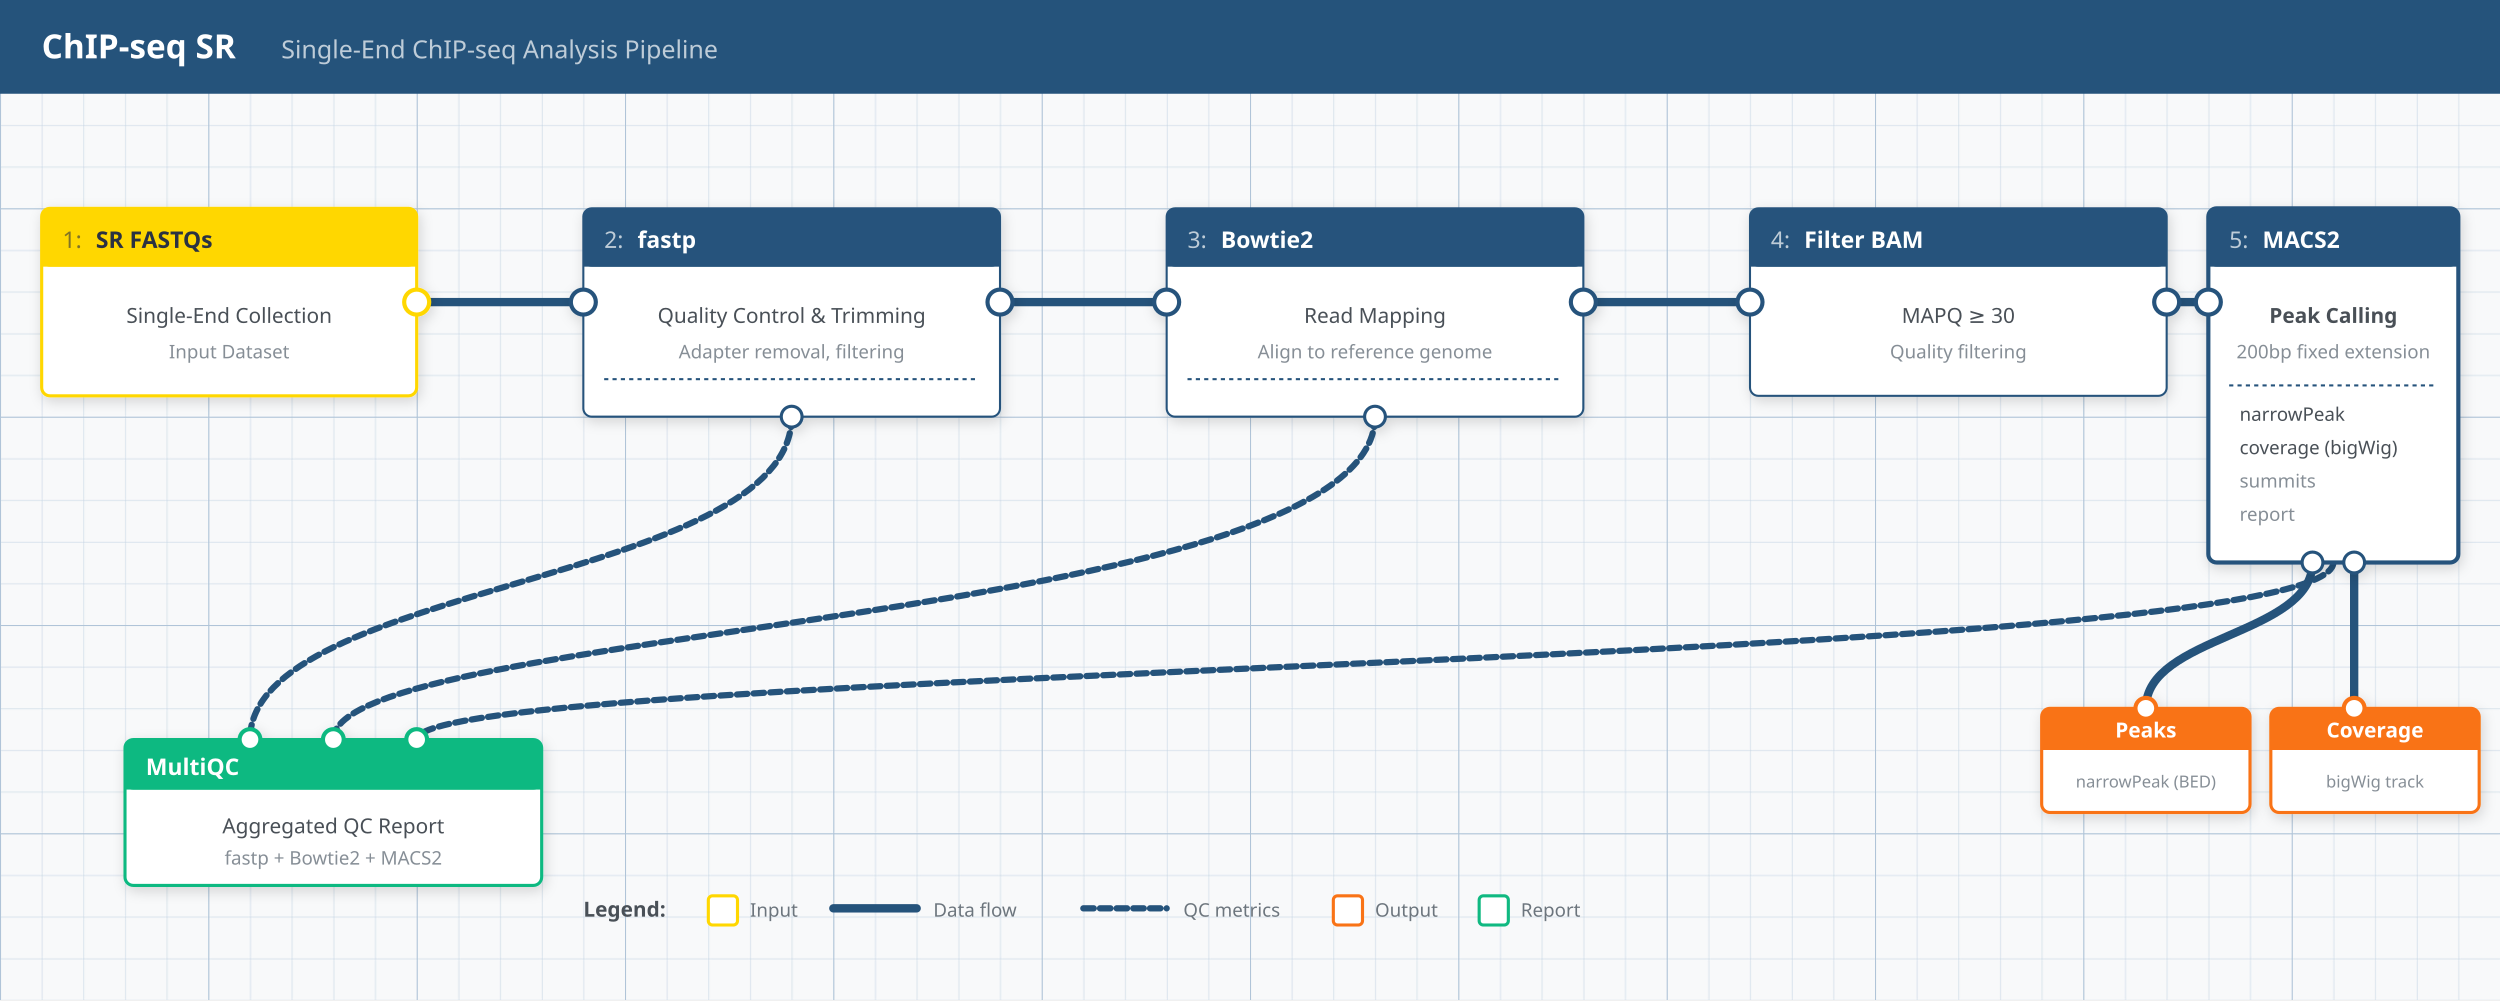
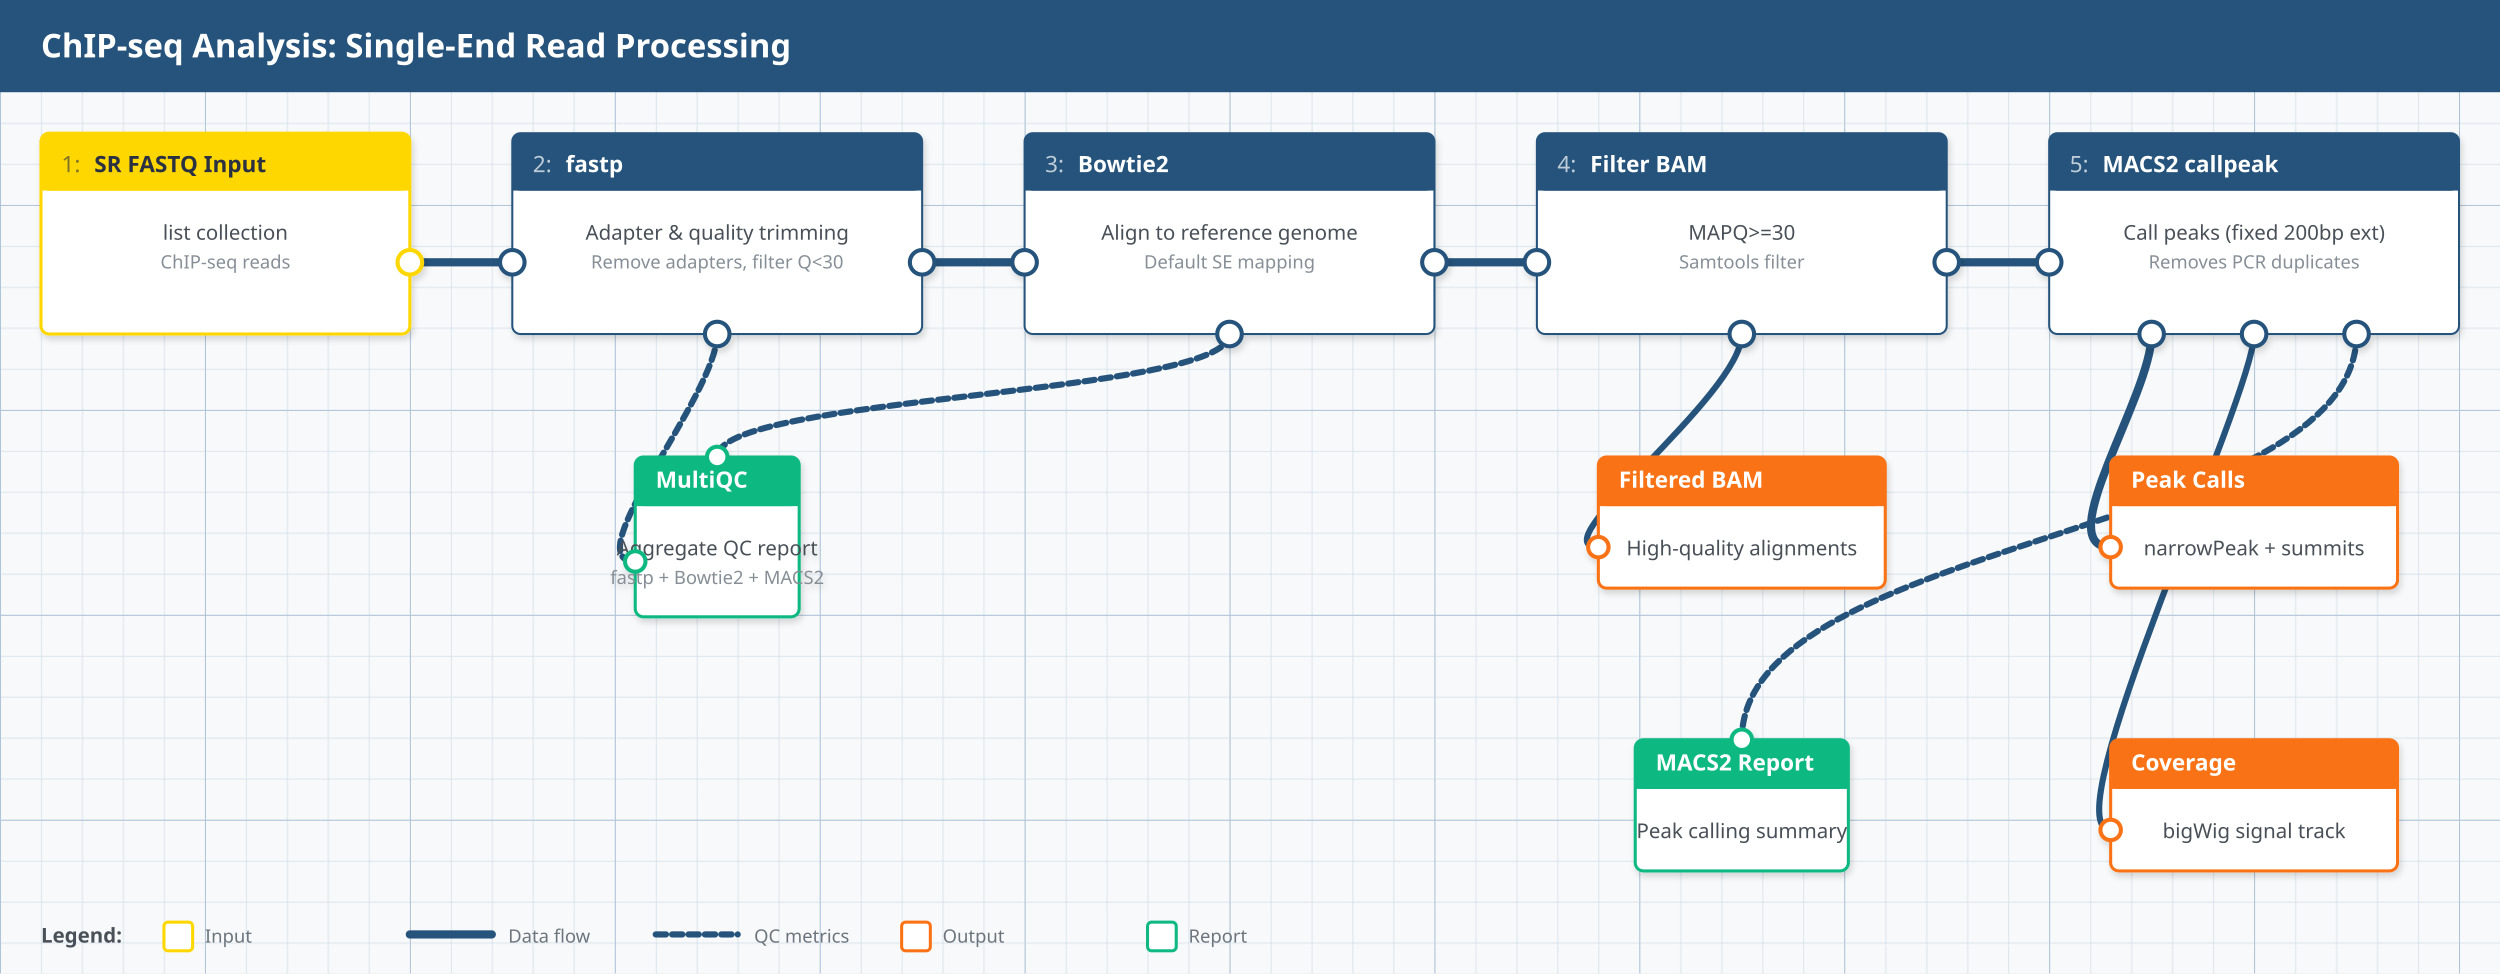
- <svg xmlns="http://www.w3.org/2000/svg" viewBox="0 0 1200 480" role="img" aria-label="ChIP-seq SR workflow diagram">
+ <svg xmlns="http://www.w3.org/2000/svg" viewBox="0 0 1220 475" aria-label="ChIP-seq Analysis: Single-End Read Processing" role="img">
  <defs>
-     <pattern id="grid" width="20" height="20" patternUnits="userSpaceOnUse">
+     <pattern id="wd-grid" width="20" height="20" patternUnits="userSpaceOnUse">
      <path d="M 20 0 L 0 0 0 20" fill="none" stroke="#c5d5e4" stroke-width="0.5" />
    </pattern>
-     <pattern id="grid-major" width="100" height="100" patternUnits="userSpaceOnUse">
-       <rect width="100" height="100" fill="url(#grid)" />
+     <pattern id="wd-grid-major" width="100" height="100" patternUnits="userSpaceOnUse">
+       <rect width="100" height="100" fill="url(#wd-grid)" />
      <path d="M 100 0 L 0 0 0 100" fill="none" stroke="#b0c4d8" stroke-width="1" />
    </pattern>
-     <style>
-       .connection { stroke: #25537b; stroke-width: 4; fill: none; stroke-linecap: round; }
-       .connection-qc { stroke: #25537b; stroke-width: 3; fill: none; stroke-linecap: round; stroke-dasharray: 5 3; }
-       .node-card { filter: drop-shadow(1px 2px 3px rgba(0,0,0,0.15)); }
-     </style>
+     <filter id="wd-shadow" x="-5%" y="-5%" width="115%" height="115%">
+       <feDropShadow dx="1" dy="2" stdDeviation="1.5" flood-opacity="0.15" />
+     </filter>
  </defs>
-   <rect width="1200" height="480" fill="#f8f9fa" />
-   <rect width="1200" height="480" fill="url(#grid-major)" />
-   <rect x="0" y="0" width="1200" height="45" fill="#25537b" />
-   <text x="20" y="28" font-family="system-ui, sans-serif" font-size="16" font-weight="600" fill="white">ChIP-seq SR</text>
-   <text x="135" y="28" font-family="system-ui, sans-serif" font-size="12" fill="rgba(255,255,255,0.7)">Single-End ChIP-seq Analysis Pipeline</text>
-   <path class="connection" d="M 200 145 C 240 145, 240 145, 280 145" />
-   <path class="connection" d="M 480 145 C 520 145, 520 145, 560 145" />
-   <path class="connection" d="M 760 145 C 800 145, 800 145, 840 145" />
-   <path class="connection" d="M 1040 145 C 1050 145, 1050 145, 1060 145" />
-   <path class="connection" d="M 1110 270 C 1110 305, 1030 305, 1030 340" />
-   <path class="connection" d="M 1130 270 C 1130 305, 1130 305, 1130 340" />
-   <path class="connection-qc" d="M 380 200 C 380 280, 120 280, 120 355" />
-   <path class="connection-qc" d="M 660 200 C 660 300, 160 300, 160 355" />
-   <path class="connection-qc" d="M 1120 270 C 1120 320, 200 320, 200 355" />
-   <g class="node-card" transform="translate(20, 100)">
-     <rect width="180" height="90" rx="4" fill="white" stroke="#ffd700" stroke-width="1.5" />
-     <rect width="180" height="28" rx="4" fill="#ffd700" />
-     <rect x="0" y="24" width="180" height="4" fill="#ffd700" />
+   <rect width="1220" height="475" fill="#f8f9fa" />
+   <rect width="1220" height="475" fill="url(#wd-grid-major)" />
+   <rect x="0" y="0" width="1220" height="45" fill="#25537b" />
+   <text x="20" y="28" font-family="system-ui, sans-serif" font-size="16" font-weight="600" fill="white">ChIP-seq Analysis: Single-End Read Processing</text>
+   <path d="M 200.0 128.0 C 230.0 128.0, 220.0 128.0, 250.0 128.0" stroke="#25537b" fill="none" stroke-linecap="round" stroke-width="4" />
+   <path d="M 450.0 128.0 C 480.0 128.0, 470.0 128.0, 500.0 128.0" stroke="#25537b" fill="none" stroke-linecap="round" stroke-width="4" />
+   <path d="M 700.0 128.0 C 730.0 128.0, 720.0 128.0, 750.0 128.0" stroke="#25537b" fill="none" stroke-linecap="round" stroke-width="4" />
+   <path d="M 950.0 128.0 C 980.0 128.0, 970.0 128.0, 1000.0 128.0" stroke="#25537b" fill="none" stroke-linecap="round" stroke-width="4" />
+   <path d="M 850.0 163.0 C 850.0 193.0, 750.0 267.0, 780.0 267.0" stroke="#25537b" fill="none" stroke-linecap="round" stroke-width="3" />
+   <path d="M 1050.0 163.0 C 1050.0 193.0, 1000.0 267.0, 1030.0 267.0" stroke="#25537b" fill="none" stroke-linecap="round" stroke-width="4" />
+   <path d="M 1100.0 163.0 C 1100.0 193.0, 1000.0 405.0, 1030.0 405.0" stroke="#25537b" fill="none" stroke-linecap="round" stroke-width="3" />
+   <path d="M 1150.0 163.0 C 1150.0 262.0, 850.0 262.0, 850.0 361.0" stroke="#25537b" fill="none" stroke-linecap="round" stroke-width="3" stroke-dasharray="5 3" />
+   <path d="M 350.0 163.0 C 350.0 193.0, 280.0 274.0, 310.0 274.0" stroke="#25537b" fill="none" stroke-linecap="round" stroke-width="3" stroke-dasharray="5 3" />
+   <path d="M 600.0 163.0 C 600.0 193.0, 350.0 193.0, 350.0 223.0" stroke="#25537b" fill="none" stroke-linecap="round" stroke-width="3" stroke-dasharray="5 3" />
+   <g filter="url(#wd-shadow)" transform="translate(20.0, 65.0)">
+     <rect width="180.0" height="98.0" rx="4" fill="white" stroke="#ffd700" stroke-width="1.5" />
+     <rect width="180.0" height="28" rx="4" fill="#ffd700" />
+     <rect x="0" y="24" width="180.0" height="4" fill="#ffd700" />
    <text x="10" y="19" font-family="system-ui, sans-serif" font-size="11" fill="rgba(44,49,67,0.6)">1:</text>
-     <text x="26" y="19" font-family="system-ui, sans-serif" font-size="11" font-weight="600" fill="#2C3143">SR FASTQs</text>
-     <text x="90" y="55" text-anchor="middle" font-family="system-ui, sans-serif" font-size="10" fill="#495057">Single-End Collection</text>
-     <text x="90" y="72" text-anchor="middle" font-family="system-ui, sans-serif" font-size="9" fill="#868e96">Input Dataset</text>
-     <circle cx="180" cy="45" r="6" fill="white" stroke="#ffd700" stroke-width="2" />
+     <text x="26" y="19" font-family="system-ui, sans-serif" font-size="11" font-weight="600" fill="#2C3143">SR FASTQ Input</text>
+     <text x="90.0" y="52" text-anchor="middle" font-family="system-ui, sans-serif" font-size="10" fill="#495057">list collection</text>
+     <text x="90.0" y="66" text-anchor="middle" font-family="system-ui, sans-serif" font-size="9" fill="#868e96">ChIP-seq reads</text>
+     <circle cx="180.0" cy="63.0" r="6" fill="white" stroke="#ffd700" stroke-width="2" />
  </g>
-   <g class="node-card" transform="translate(280, 100)">
-     <rect width="200" height="100" rx="4" fill="white" stroke="#25537b" stroke-width="1" />
-     <rect width="200" height="28" rx="4" fill="#25537b" />
-     <rect x="0" y="24" width="200" height="4" fill="#25537b" />
+   <g filter="url(#wd-shadow)" transform="translate(250.0, 65.0)">
+     <rect width="200.0" height="98.0" rx="4" fill="white" stroke="#25537b" stroke-width="1" />
+     <rect width="200.0" height="28" rx="4" fill="#25537b" />
+     <rect x="0" y="24" width="200.0" height="4" fill="#25537b" />
    <text x="10" y="19" font-family="system-ui, sans-serif" font-size="11" fill="rgba(255,255,255,0.7)">2:</text>
    <text x="26" y="19" font-family="system-ui, sans-serif" font-size="11" font-weight="600" fill="white">fastp</text>
-     <text x="100" y="55" text-anchor="middle" font-family="system-ui, sans-serif" font-size="10" fill="#495057">Quality Control &amp; Trimming</text>
-     <text x="100" y="72" text-anchor="middle" font-family="system-ui, sans-serif" font-size="9" fill="#868e96">Adapter removal, filtering</text>
-     <line x1="10" y1="82" x2="190" y2="82" stroke="#25537b" stroke-width="1" stroke-dasharray="2 2" />
-     <circle cx="0" cy="45" r="6" fill="white" stroke="#25537b" stroke-width="2" />
-     <circle cx="200" cy="45" r="6" fill="white" stroke="#25537b" stroke-width="2" />
-     <circle cx="100" cy="100" r="5" fill="white" stroke="#25537b" stroke-width="1.5" />
+     <text x="100.0" y="52" text-anchor="middle" font-family="system-ui, sans-serif" font-size="10" fill="#495057">Adapter &amp; quality trimming</text>
+     <text x="100.0" y="66" text-anchor="middle" font-family="system-ui, sans-serif" font-size="9" fill="#868e96">Remove adapters, filter Q&lt;30</text>
+     <circle cx="0.0" cy="63.0" r="6" fill="white" stroke="#25537b" stroke-width="2" />
+     <circle cx="200.0" cy="63.0" r="6" fill="white" stroke="#25537b" stroke-width="2" />
+     <circle cx="100.0" cy="98.0" r="6" fill="white" stroke="#25537b" stroke-width="2" />
  </g>
-   <g class="node-card" transform="translate(560, 100)">
-     <rect width="200" height="100" rx="4" fill="white" stroke="#25537b" stroke-width="1" />
-     <rect width="200" height="28" rx="4" fill="#25537b" />
-     <rect x="0" y="24" width="200" height="4" fill="#25537b" />
+   <g filter="url(#wd-shadow)" transform="translate(500.0, 65.0)">
+     <rect width="200.0" height="98.0" rx="4" fill="white" stroke="#25537b" stroke-width="1" />
+     <rect width="200.0" height="28" rx="4" fill="#25537b" />
+     <rect x="0" y="24" width="200.0" height="4" fill="#25537b" />
    <text x="10" y="19" font-family="system-ui, sans-serif" font-size="11" fill="rgba(255,255,255,0.7)">3:</text>
    <text x="26" y="19" font-family="system-ui, sans-serif" font-size="11" font-weight="600" fill="white">Bowtie2</text>
-     <text x="100" y="55" text-anchor="middle" font-family="system-ui, sans-serif" font-size="10" fill="#495057">Read Mapping</text>
-     <text x="100" y="72" text-anchor="middle" font-family="system-ui, sans-serif" font-size="9" fill="#868e96">Align to reference genome</text>
-     <line x1="10" y1="82" x2="190" y2="82" stroke="#25537b" stroke-width="1" stroke-dasharray="2 2" />
-     <circle cx="0" cy="45" r="6" fill="white" stroke="#25537b" stroke-width="2" />
-     <circle cx="200" cy="45" r="6" fill="white" stroke="#25537b" stroke-width="2" />
-     <circle cx="100" cy="100" r="5" fill="white" stroke="#25537b" stroke-width="1.5" />
+     <text x="100.0" y="52" text-anchor="middle" font-family="system-ui, sans-serif" font-size="10" fill="#495057">Align to reference genome</text>
+     <text x="100.0" y="66" text-anchor="middle" font-family="system-ui, sans-serif" font-size="9" fill="#868e96">Default SE mapping</text>
+     <circle cx="0.0" cy="63.0" r="6" fill="white" stroke="#25537b" stroke-width="2" />
+     <circle cx="200.0" cy="63.0" r="6" fill="white" stroke="#25537b" stroke-width="2" />
+     <circle cx="100.0" cy="98.0" r="6" fill="white" stroke="#25537b" stroke-width="2" />
  </g>
-   <g class="node-card" transform="translate(840, 100)">
-     <rect width="200" height="90" rx="4" fill="white" stroke="#25537b" stroke-width="1" />
-     <rect width="200" height="28" rx="4" fill="#25537b" />
-     <rect x="0" y="24" width="200" height="4" fill="#25537b" />
+   <g filter="url(#wd-shadow)" transform="translate(750.0, 65.0)">
+     <rect width="200.0" height="98.0" rx="4" fill="white" stroke="#25537b" stroke-width="1" />
+     <rect width="200.0" height="28" rx="4" fill="#25537b" />
+     <rect x="0" y="24" width="200.0" height="4" fill="#25537b" />
    <text x="10" y="19" font-family="system-ui, sans-serif" font-size="11" fill="rgba(255,255,255,0.7)">4:</text>
    <text x="26" y="19" font-family="system-ui, sans-serif" font-size="11" font-weight="600" fill="white">Filter BAM</text>
-     <text x="100" y="55" text-anchor="middle" font-family="system-ui, sans-serif" font-size="10" fill="#495057">MAPQ ≥ 30</text>
-     <text x="100" y="72" text-anchor="middle" font-family="system-ui, sans-serif" font-size="9" fill="#868e96">Quality filtering</text>
-     <circle cx="0" cy="45" r="6" fill="white" stroke="#25537b" stroke-width="2" />
-     <circle cx="200" cy="45" r="6" fill="white" stroke="#25537b" stroke-width="2" />
+     <text x="100.0" y="52" text-anchor="middle" font-family="system-ui, sans-serif" font-size="10" fill="#495057">MAPQ&gt;=30</text>
+     <text x="100.0" y="66" text-anchor="middle" font-family="system-ui, sans-serif" font-size="9" fill="#868e96">Samtools filter</text>
+     <circle cx="0.0" cy="63.0" r="6" fill="white" stroke="#25537b" stroke-width="2" />
+     <circle cx="200.0" cy="63.0" r="6" fill="white" stroke="#25537b" stroke-width="2" />
+     <circle cx="100.0" cy="98.0" r="6" fill="white" stroke="#25537b" stroke-width="2" />
  </g>
-   <g class="node-card" transform="translate(1060, 100)">
-     <rect width="120" height="170" rx="4" fill="white" stroke="#25537b" stroke-width="2" />
-     <rect width="120" height="28" rx="4" fill="#25537b" />
-     <rect x="0" y="24" width="120" height="4" fill="#25537b" />
+   <g filter="url(#wd-shadow)" transform="translate(1000.0, 65.0)">
+     <rect width="200.0" height="98.0" rx="4" fill="white" stroke="#25537b" stroke-width="1" />
+     <rect width="200.0" height="28" rx="4" fill="#25537b" />
+     <rect x="0" y="24" width="200.0" height="4" fill="#25537b" />
    <text x="10" y="19" font-family="system-ui, sans-serif" font-size="11" fill="rgba(255,255,255,0.7)">5:</text>
-     <text x="26" y="19" font-family="system-ui, sans-serif" font-size="11" font-weight="700" fill="white">MACS2</text>
-     <text x="60" y="55" text-anchor="middle" font-family="system-ui, sans-serif" font-size="10" font-weight="600" fill="#495057">Peak Calling</text>
-     <text x="60" y="72" text-anchor="middle" font-family="system-ui, sans-serif" font-size="9" fill="#868e96">200bp fixed extension</text>
-     <line x1="10" y1="85" x2="110" y2="85" stroke="#25537b" stroke-width="1" stroke-dasharray="2 2" />
-     <text x="15" y="102" font-family="system-ui, sans-serif" font-size="9" fill="#495057">narrowPeak</text>
-     <text x="15" y="118" font-family="system-ui, sans-serif" font-size="9" fill="#495057">coverage (bigWig)</text>
-     <text x="15" y="134" font-family="system-ui, sans-serif" font-size="9" fill="#868e96">summits</text>
-     <text x="15" y="150" font-family="system-ui, sans-serif" font-size="9" fill="#868e96">report</text>
-     <circle cx="0" cy="45" r="6" fill="white" stroke="#25537b" stroke-width="2" />
-     <circle cx="50" cy="170" r="5" fill="white" stroke="#25537b" stroke-width="1.5" />
-     <circle cx="70" cy="170" r="5" fill="white" stroke="#25537b" stroke-width="1.5" />
+     <text x="26" y="19" font-family="system-ui, sans-serif" font-size="11" font-weight="600" fill="white">MACS2 callpeak</text>
+     <text x="100.0" y="52" text-anchor="middle" font-family="system-ui, sans-serif" font-size="10" fill="#495057">Call peaks (fixed 200bp ext)</text>
+     <text x="100.0" y="66" text-anchor="middle" font-family="system-ui, sans-serif" font-size="9" fill="#868e96">Removes PCR duplicates</text>
+     <circle cx="0.0" cy="63.0" r="6" fill="white" stroke="#25537b" stroke-width="2" />
+     <circle cx="50.0" cy="98.0" r="6" fill="white" stroke="#25537b" stroke-width="2" />
+     <circle cx="100.0" cy="98.0" r="6" fill="white" stroke="#25537b" stroke-width="2" />
+     <circle cx="150.0" cy="98.0" r="6" fill="white" stroke="#25537b" stroke-width="2" />
  </g>
-   <g class="node-card" transform="translate(60, 355)">
-     <rect width="200" height="70" rx="4" fill="white" stroke="#10b981" stroke-width="1.5" />
-     <rect width="200" height="24" rx="4" fill="#10b981" />
-     <rect x="0" y="20" width="200" height="4" fill="#10b981" />
-     <text x="10" y="17" font-family="system-ui, sans-serif" font-size="11" font-weight="600" fill="white">MultiQC</text>
-     <text x="100" y="45" text-anchor="middle" font-family="system-ui, sans-serif" font-size="10" fill="#495057">Aggregated QC Report</text>
-     <text x="100" y="60" text-anchor="middle" font-family="system-ui, sans-serif" font-size="9" fill="#868e96">fastp + Bowtie2 + MACS2</text>
-     <circle cx="60" cy="0" r="5" fill="white" stroke="#10b981" stroke-width="2" />
-     <circle cx="100" cy="0" r="5" fill="white" stroke="#10b981" stroke-width="2" />
-     <circle cx="140" cy="0" r="5" fill="white" stroke="#10b981" stroke-width="2" />
+   <g filter="url(#wd-shadow)" transform="translate(780.0, 223.0)">
+     <rect width="140.0" height="64.0" rx="4" fill="white" stroke="#f97316" stroke-width="1.5" />
+     <rect width="140.0" height="24" rx="4" fill="#f97316" />
+     <rect x="0" y="20" width="140.0" height="4" fill="#f97316" />
+     <text x="10" y="15" font-family="system-ui, sans-serif" font-size="11" font-weight="600" fill="white">Filtered BAM</text>
+     <text x="70.0" y="48" text-anchor="middle" font-family="system-ui, sans-serif" font-size="10" fill="#495057">High-quality alignments</text>
+     <circle cx="0.0" cy="44.0" r="5" fill="white" stroke="#f97316" stroke-width="2" />
  </g>
-   <g class="node-card" transform="translate(980, 340)">
-     <rect width="100" height="50" rx="4" fill="white" stroke="#f97316" stroke-width="1.5" />
-     <rect width="100" height="20" rx="4" fill="#f97316" />
-     <rect x="0" y="16" width="100" height="4" fill="#f97316" />
-     <text x="50" y="14" text-anchor="middle" font-family="system-ui, sans-serif" font-size="10" font-weight="600" fill="white">Peaks</text>
-     <text x="50" y="38" text-anchor="middle" font-family="system-ui, sans-serif" font-size="8" fill="#868e96">narrowPeak (BED)</text>
-     <circle cx="50" cy="0" r="5" fill="white" stroke="#f97316" stroke-width="2" />
+   <g filter="url(#wd-shadow)" transform="translate(1030.0, 223.0)">
+     <rect width="140.0" height="64.0" rx="4" fill="white" stroke="#f97316" stroke-width="1.5" />
+     <rect width="140.0" height="24" rx="4" fill="#f97316" />
+     <rect x="0" y="20" width="140.0" height="4" fill="#f97316" />
+     <text x="10" y="15" font-family="system-ui, sans-serif" font-size="11" font-weight="600" fill="white">Peak Calls</text>
+     <text x="70.0" y="48" text-anchor="middle" font-family="system-ui, sans-serif" font-size="10" fill="#495057">narrowPeak + summits</text>
+     <circle cx="0.0" cy="44.0" r="5" fill="white" stroke="#f97316" stroke-width="2" />
  </g>
-   <g class="node-card" transform="translate(1090, 340)">
-     <rect width="100" height="50" rx="4" fill="white" stroke="#f97316" stroke-width="1.5" />
-     <rect width="100" height="20" rx="4" fill="#f97316" />
-     <rect x="0" y="16" width="100" height="4" fill="#f97316" />
-     <text x="50" y="14" text-anchor="middle" font-family="system-ui, sans-serif" font-size="10" font-weight="600" fill="white">Coverage</text>
-     <text x="50" y="38" text-anchor="middle" font-family="system-ui, sans-serif" font-size="8" fill="#868e96">bigWig track</text>
-     <circle cx="40" cy="0" r="5" fill="white" stroke="#f97316" stroke-width="2" />
+   <g filter="url(#wd-shadow)" transform="translate(1030.0, 361.0)">
+     <rect width="140.0" height="64.0" rx="4" fill="white" stroke="#f97316" stroke-width="1.5" />
+     <rect width="140.0" height="24" rx="4" fill="#f97316" />
+     <rect x="0" y="20" width="140.0" height="4" fill="#f97316" />
+     <text x="10" y="15" font-family="system-ui, sans-serif" font-size="11" font-weight="600" fill="white">Coverage</text>
+     <text x="70.0" y="48" text-anchor="middle" font-family="system-ui, sans-serif" font-size="10" fill="#495057">bigWig signal track</text>
+     <circle cx="0.0" cy="44.0" r="5" fill="white" stroke="#f97316" stroke-width="2" />
  </g>
-   <g transform="translate(280, 440)">
+   <g filter="url(#wd-shadow)" transform="translate(798.0, 361.0)">
+     <rect width="104.0" height="64.0" rx="4" fill="white" stroke="#10b981" stroke-width="1.5" />
+     <rect width="104.0" height="24" rx="4" fill="#10b981" />
+     <rect x="0" y="20" width="104.0" height="4" fill="#10b981" />
+     <text x="10" y="15" font-family="system-ui, sans-serif" font-size="11" font-weight="600" fill="white">MACS2 Report</text>
+     <text x="52.0" y="48" text-anchor="middle" font-family="system-ui, sans-serif" font-size="10" fill="#495057">Peak calling summary</text>
+     <circle cx="52.0" cy="0.0" r="5" fill="white" stroke="#10b981" stroke-width="2" />
+   </g>
+   <g filter="url(#wd-shadow)" transform="translate(310.0, 223.0)">
+     <rect width="80.0" height="78.0" rx="4" fill="white" stroke="#10b981" stroke-width="1.5" />
+     <rect width="80.0" height="24" rx="4" fill="#10b981" />
+     <rect x="0" y="20" width="80.0" height="4" fill="#10b981" />
+     <text x="10" y="15" font-family="system-ui, sans-serif" font-size="11" font-weight="600" fill="white">MultiQC</text>
+     <text x="40.0" y="48" text-anchor="middle" font-family="system-ui, sans-serif" font-size="10" fill="#495057">Aggregate QC report</text>
+     <text x="40.0" y="62" text-anchor="middle" font-family="system-ui, sans-serif" font-size="9" fill="#868e96">fastp + Bowtie2 + MACS2</text>
+     <circle cx="0.0" cy="51.0" r="5" fill="white" stroke="#10b981" stroke-width="2" />
+     <circle cx="40.0" cy="0.0" r="5" fill="white" stroke="#10b981" stroke-width="2" />
+   </g>
+   <g transform="translate(20, 460)">
    <text x="0" y="0" font-family="system-ui, sans-serif" font-size="10" font-weight="600" fill="#495057">Legend:</text>
    <rect x="60" y="-10" width="14" height="14" rx="2" fill="white" stroke="#ffd700" stroke-width="1.5" />
    <text x="80" y="0" font-family="system-ui, sans-serif" font-size="9" fill="#6c757d">Input</text>
-     <line x1="120" y1="-4" x2="160" y2="-4" stroke="#25537b" stroke-width="4" stroke-linecap="round" />
-     <text x="168" y="0" font-family="system-ui, sans-serif" font-size="9" fill="#6c757d">Data flow</text>
-     <line x1="240" y1="-4" x2="280" y2="-4" stroke="#25537b" stroke-width="3" stroke-linecap="round" stroke-dasharray="5 3" />
-     <text x="288" y="0" font-family="system-ui, sans-serif" font-size="9" fill="#6c757d">QC metrics</text>
-     <rect x="360" y="-10" width="14" height="14" rx="2" fill="white" stroke="#f97316" stroke-width="1.5" />
-     <text x="380" y="0" font-family="system-ui, sans-serif" font-size="9" fill="#6c757d">Output</text>
-     <rect x="430" y="-10" width="14" height="14" rx="2" fill="white" stroke="#10b981" stroke-width="1.5" />
-     <text x="450" y="0" font-family="system-ui, sans-serif" font-size="9" fill="#6c757d">Report</text>
+     <line x1="180" y1="-4" x2="220" y2="-4" stroke="#25537b" stroke-width="4" stroke-linecap="round" />
+     <text x="228" y="0" font-family="system-ui, sans-serif" font-size="9" fill="#6c757d">Data flow</text>
+     <line x1="300" y1="-4" x2="340" y2="-4" stroke="#25537b" stroke-width="3" stroke-linecap="round" stroke-dasharray="5 3" />
+     <text x="348" y="0" font-family="system-ui, sans-serif" font-size="9" fill="#6c757d">QC metrics</text>
+     <rect x="420" y="-10" width="14" height="14" rx="2" fill="white" stroke="#f97316" stroke-width="1.5" />
+     <text x="440" y="0" font-family="system-ui, sans-serif" font-size="9" fill="#6c757d">Output</text>
+     <rect x="540" y="-10" width="14" height="14" rx="2" fill="white" stroke="#10b981" stroke-width="1.5" />
+     <text x="560" y="0" font-family="system-ui, sans-serif" font-size="9" fill="#6c757d">Report</text>
  </g>
</svg>
